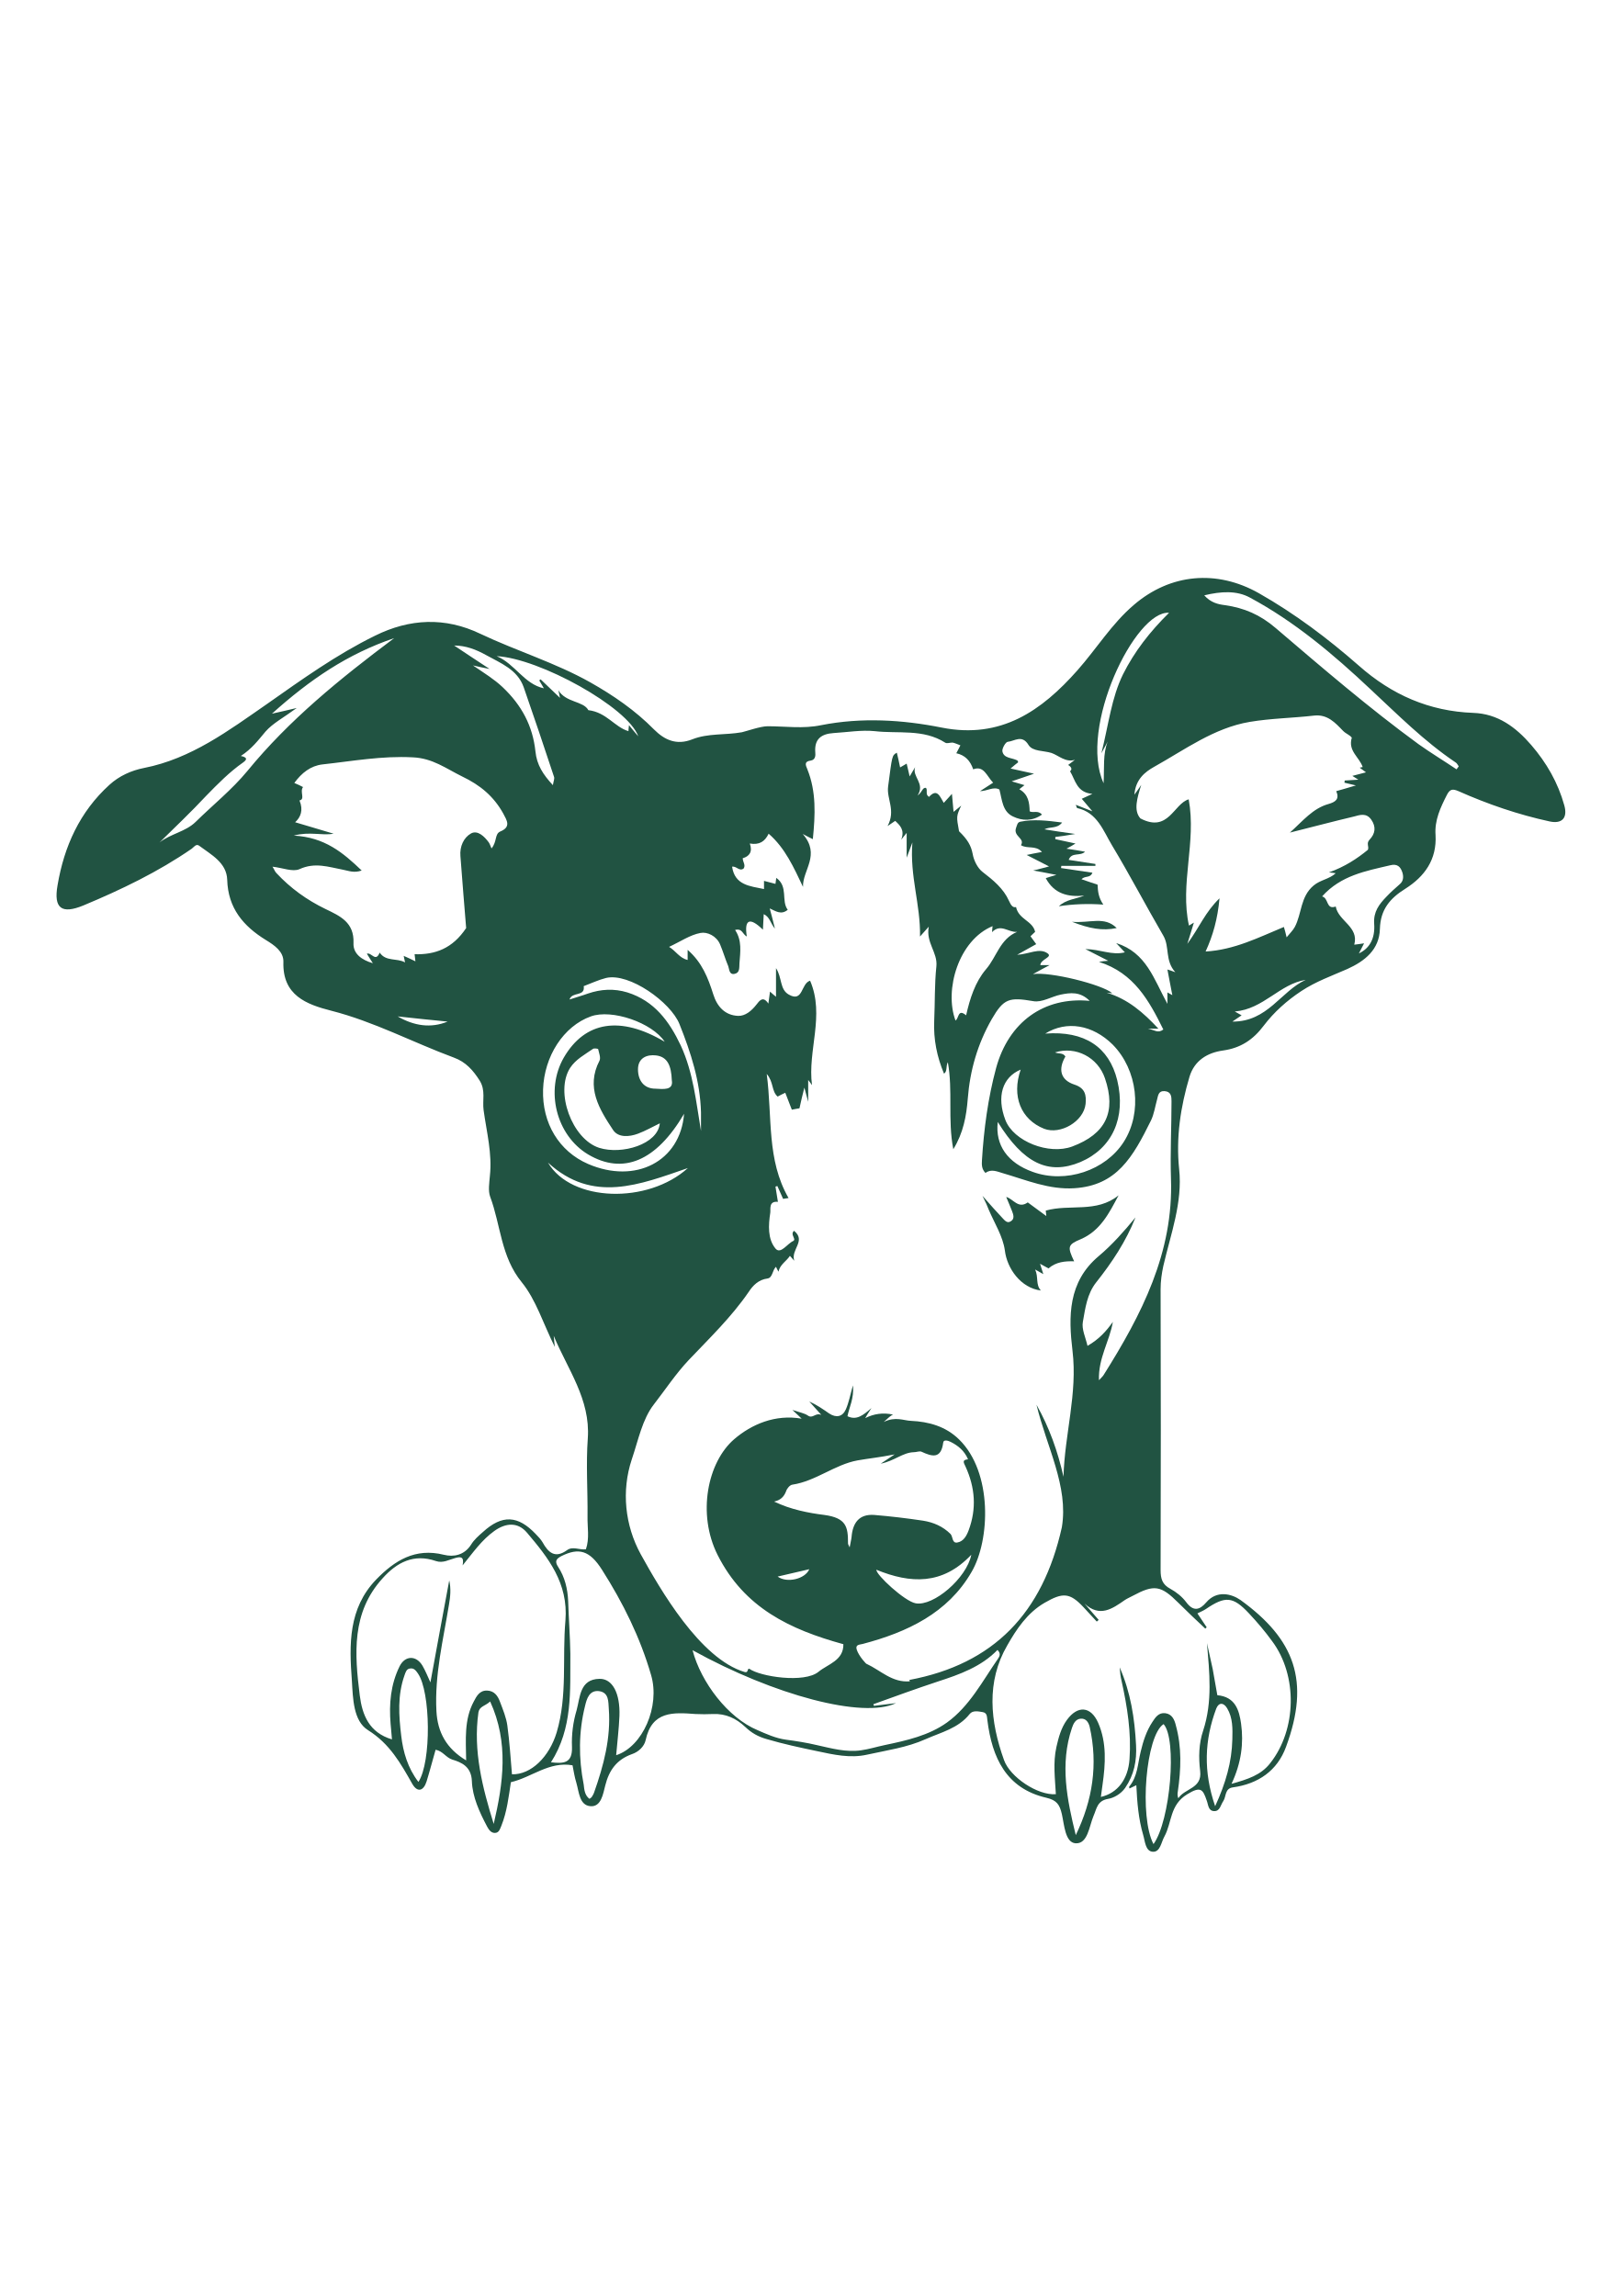
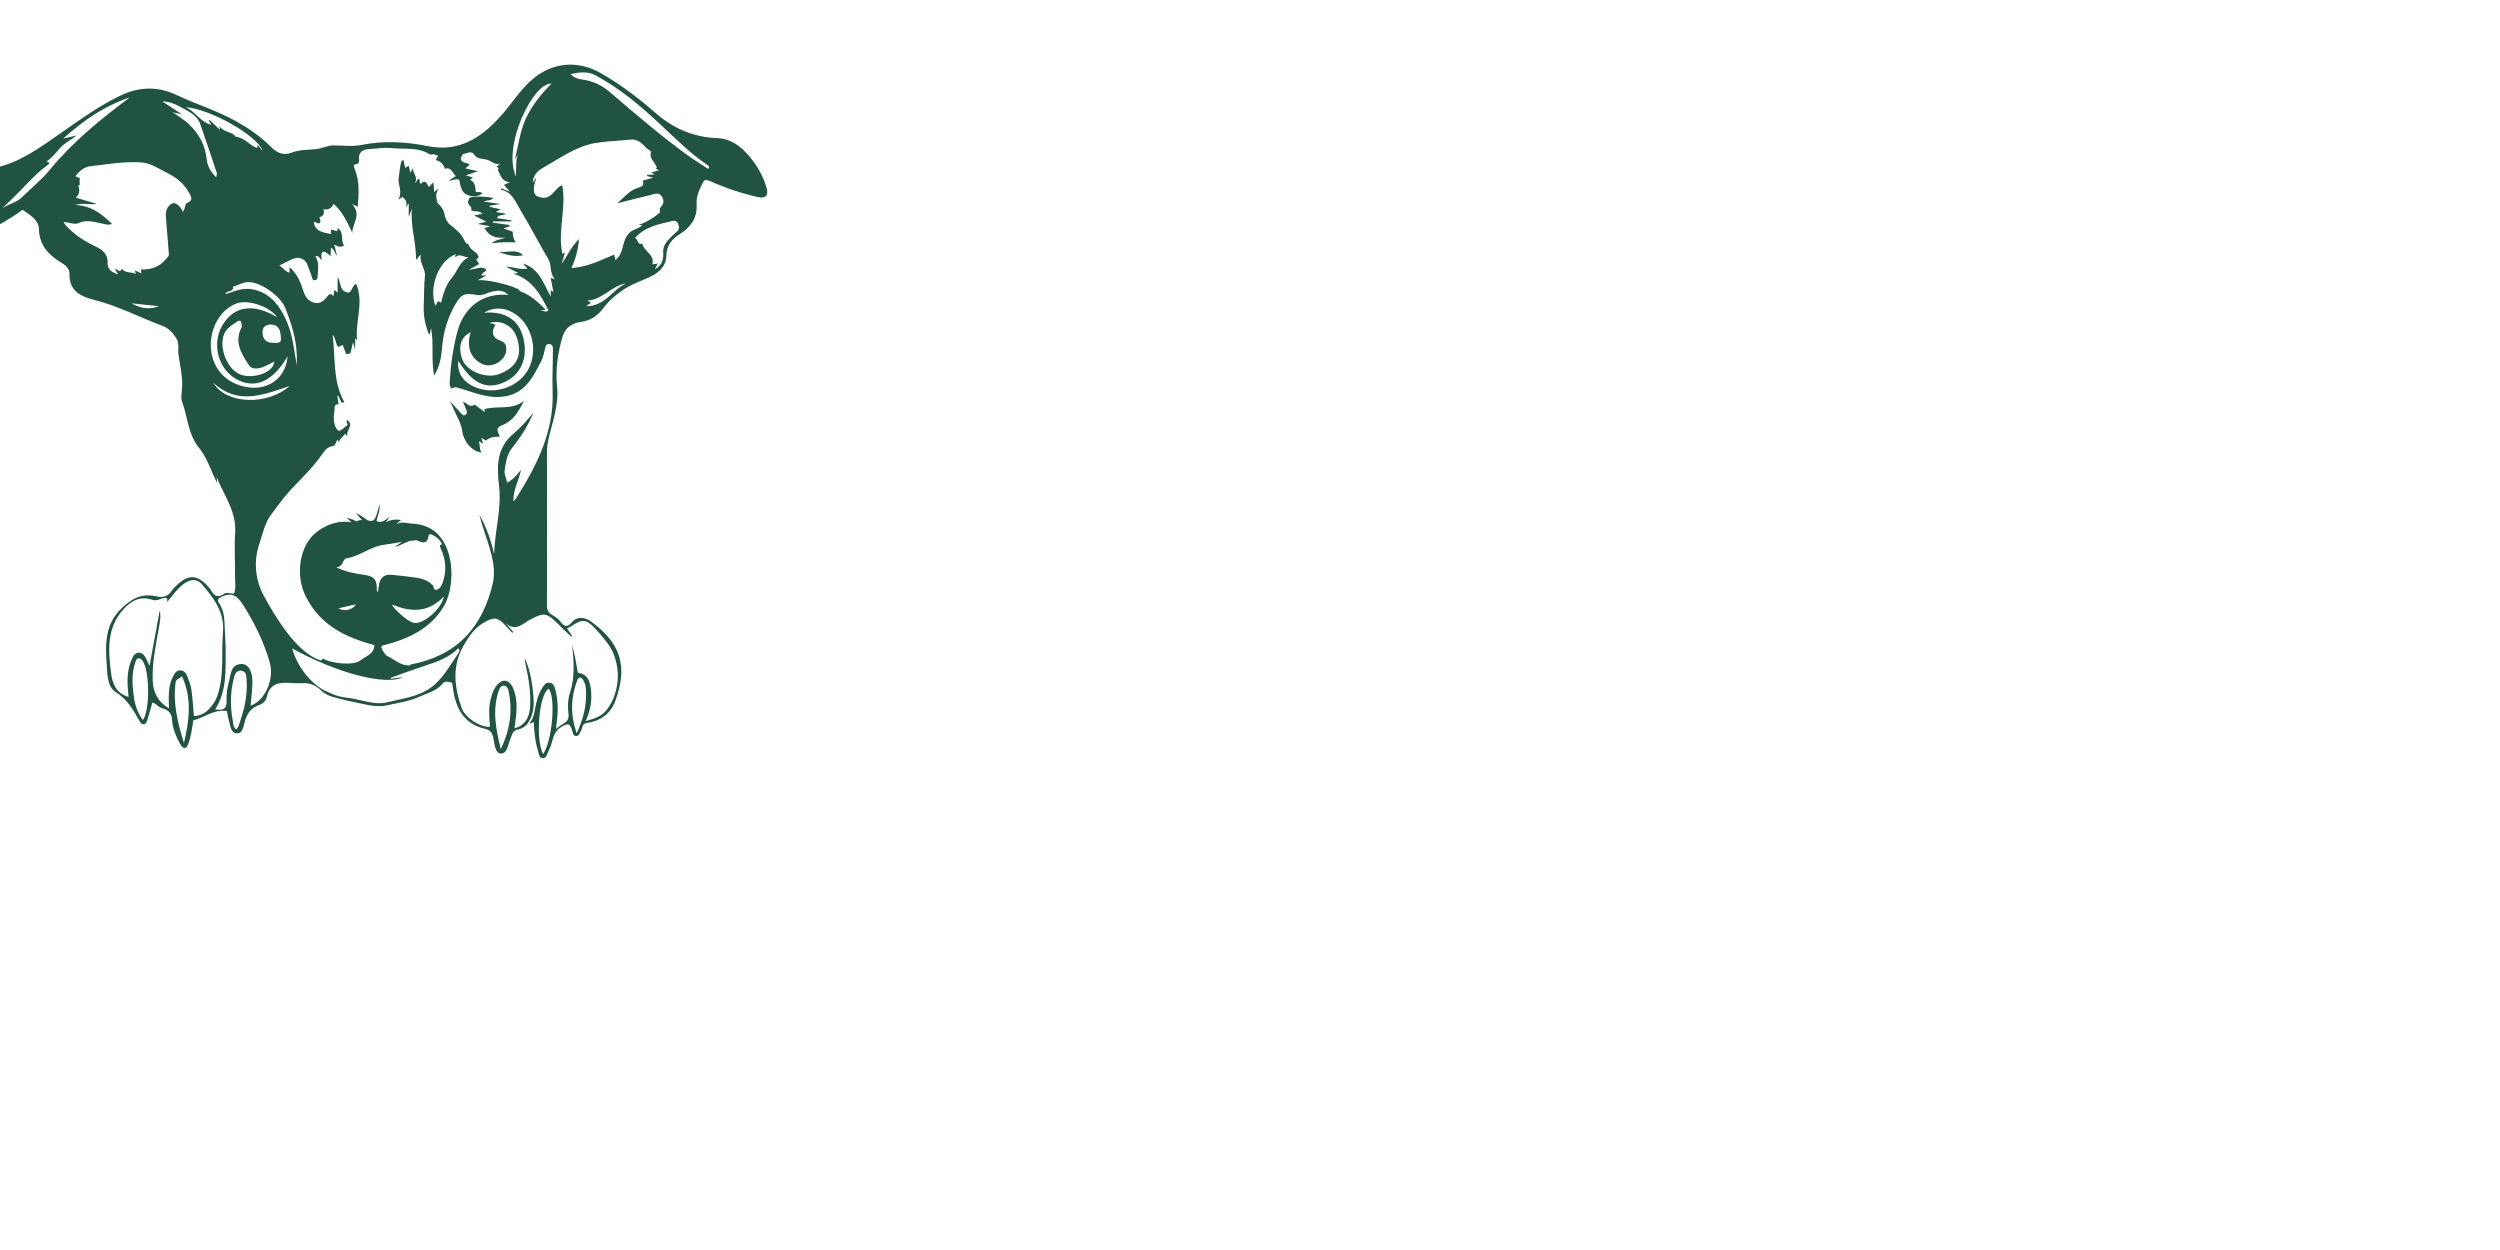
- <svg xmlns="http://www.w3.org/2000/svg" version="1.1" id="Layer_1" x="0px" y="0px" viewBox="0 0 595.3 841.9" style="enable-background:new 0 0 595.3 841.9; fill: #215342;" xml:space="preserve">
+ <svg xmlns="http://www.w3.org/2000/svg" version="1.1" id="Layer_1" x="0px" y="0px" viewBox="0 0 595.3 841.9" style="enable-background:new 0 0 595.3 841.9; fill: #215342;" xml:space="preserve" height="350" width="700" transform="translate(-250, -70)">
  <g>
    <path d="M281.4,266.3c6.6,0,13,1,19.7-0.4c14.7-2.9,29.7-2,44.2,0.9c21.7,4.3,36.6-6.2,49.7-21c7-7.9,12.6-17.1,20.7-24   c13.4-11.5,30.4-13,45.8-4.3c13.2,7.5,25.3,16.6,36.7,26.6c12.1,10.7,25.8,16.7,41.9,17.3c9,0.3,15.6,5.2,21.3,11.8   c5.6,6.5,9.8,13.8,12.1,22.1c1.3,4.6-0.8,6.9-5.4,5.9c-11.5-2.5-22.6-6.3-33.4-11.1c-2.1-0.9-3.1-0.8-4.2,1.3   c-2.4,4.7-4.6,9.4-4.2,14.8c0.5,9-4,15.2-11.1,19.7c-5.6,3.5-9.1,7.6-9.3,14.7c-0.2,7.6-5.5,11.8-11.9,14.7   c-5.7,2.5-11.6,4.6-16.9,8.1c-5.3,3.5-10,7.7-13.8,12.7c-3.9,5.2-8.5,8.2-14.9,9.1c-5.8,0.8-10.5,3.7-12.3,9.6   c-3.3,11.1-5,22.3-3.8,33.9c1.3,12.3-3.1,23.8-5.8,35.5c-0.6,2.8-1,5.6-1,8.5c0.1,34.3,0.1,68.6,0,103c0,3.2,0.6,5.3,3.6,6.9   c2.2,1.2,4.3,2.9,5.8,4.9c2.6,3.5,4.9,2.9,7.3,0.1c3.9-4.6,9.3-3.2,12.6-0.9c19.9,14.4,25.6,29.7,16.7,53.8   c-3.2,8.8-10.2,13.6-19.5,14.9c-3,0.4-2.4,3.3-3.5,5c-1,1.4-1.2,3.8-3.4,3.7c-2.2-0.1-2.1-2.4-2.7-3.9c-1.4-4.1-2.2-5.3-7.1-2.3   c-6.5,3.9-5.6,10.4-8.4,15.5c-1.2,2.1-1.5,5.8-4.3,5.6c-2.7-0.2-2.8-3.9-3.5-6.2c-1.7-5.8-2.2-11.8-2.5-18.2   c-1.1,0.5-1.8,0.9-2.5,1.2c-0.1-0.3-0.2-0.6-0.1-0.7c3.1-3.7,3.1-8.4,4.2-12.8c0.9-3.8,2.1-7.6,4.3-10.9c1.1-1.7,2.3-3.5,4.7-3.2   c2.5,0.3,3.4,2.4,3.9,4.5c2.2,8,1.9,16.1,0.7,24.3c-0.1,0.7-0.2,1.4,0.2,2.4c2.3-3.7,8.8-3.5,8-10c-0.6-5-0.5-10.1,1.1-14.8   c3.5-10.7,2.3-21.3,1.4-32.1c0.7,3.2,1.4,6.3,2.1,9.5c0.6,3.2,1.1,6.4,1.7,9.6c6.6,0.6,8,5.5,8.7,10.4c1,7.2,0.1,14.4-3.5,22.1   c6-1.7,10.8-3.2,14.2-7.6c9.7-12.3,10.1-32.1,0.7-44.7c-2.6-3.6-5.5-7-8.5-10.2c-5.9-6.3-8.7-6.4-15.8-1.6c-0.9,0.6-1.9,1-3.1,1.6   c1.2,1.8,2.3,3.4,3.4,5.1c-0.2,0.2-0.4,0.3-0.5,0.5c-3.3-3.1-6.6-6.2-9.8-9.4c-6.5-6.5-8.9-6.9-16.9-2.6c-0.9,0.5-1.9,0.9-2.8,1.5   c-4.6,3.2-9.2,6.5-14.8,1.3c1.7,2,3.5,4,5.2,6c-0.2,0.2-0.5,0.4-0.7,0.6c-1.6-1.7-3.2-3.5-4.8-5.2c-5.1-5.5-7.7-5.5-14.3-1.7   c-6.4,3.7-10.4,9.8-13.7,15.6c-7.8,13.4-6.3,27.9-1.2,42.1c2.2,6.2,12.3,13,19,12.5c-0.3-5.7-1.1-11.5,0.2-17.3   c0.8-3.5,1.7-7,3.9-10c3.9-5.3,8.7-5,11.4,1.1c3.2,7.3,2.7,15.1,1.6,22.8c-0.2,1.4-0.4,2.8-0.6,4.4c6.2-1.4,10-6.6,10.5-13.8   c0.7-9.7-0.8-19.2-2.9-28.7c-0.4-1.6-0.6-3.3-0.7-5c4,9.1,5.5,18.7,6,28.5c0.3,5.7-0.7,10.9-4,15.7c-1.6,2.3-4.3,3.7-6.2,4   c-4.1,0.7-4.2,3.6-5.4,6.3c-1.6,3.8-2.1,10.3-6.6,10c-3.8-0.3-4.1-6.7-5-10.7c-0.8-3.4-1.8-5.1-5.7-6   c-14.7-3.4-19.9-14.7-21.6-28.4c-0.2-1.2,0-2.7-1.7-3c-1.7-0.3-3.7-0.7-4.8,0.7c-4.2,5.3-10.5,6.7-16.1,9.2   c-6.9,3.1-14.3,4.1-21.5,5.7c-6.2,1.4-12.3,0-18.4-1.3c-6.2-1.3-12.3-2.6-18.4-4.4c-3.2-0.9-5.6-2.3-7.8-4.4   c-3.4-3.2-7.2-5-11.9-4.8c-2.1,0.1-4.2,0.1-6.4,0c-8.1-0.6-16-1.2-18.3,9.6c-0.5,2.3-2.6,4.3-5,5.1c-5.6,2-8.4,5.9-9.8,11.5   c-0.8,3.1-1.5,7.9-5.4,7.6c-4.1-0.3-4.2-5.2-5.2-8.6c-0.7-2.2-1-4.5-1.4-6.4c-8.6-1.5-14.9,4.4-22.6,6.2c-0.8,5.2-1.4,10.8-3.5,16   c-0.5,1.1-0.8,2.6-2.4,2.6c-1.4,0-2.2-1.2-2.8-2.3c-2.8-5.3-5.4-10.9-5.6-16.7c-0.2-5.4-3.9-6.9-7.2-7.9c-2.4-0.8-3.4-3.1-6.1-3.6   c-1.1,3.8-2.1,7.7-3.3,11.6c-1.1,3.5-3.3,4.2-5.2,1c-4.3-7.6-8.3-14.8-16.3-19.8c-5.4-3.4-5.5-11.6-5.9-18.2   c-1-13.2-1.3-26.4,8.9-37c6.8-7,14.3-11.7,24.8-9.1c3.6,0.9,7.5,0.2,10-3.7c1.1-1.8,2.7-3.2,4.3-4.6c7.1-6.5,12.9-6.2,19.5,0.8   c0.9,0.9,1.8,1.9,2.4,2.9c2.1,3.8,4.6,6.1,9,2.9c2.1-1.5,4.5,0,6.9-0.3c1.4-4,0.5-8.1,0.6-12.1c0.1-9.5-0.6-19.1,0.1-28.6   c1-14.3-7.4-25.3-12.5-37.6c0.1,1,0.2,1.9,0.4,4.1c-4.3-8.7-6.9-17.3-12.1-23.7c-7.7-9.4-7.7-21-11.6-31.4   c-0.8-2.2-0.3-5.1-0.1-7.6c0.9-8.2-1.2-16.1-2.3-24.1c-0.5-3.6,0.8-7.2-1.4-10.8c-2.4-3.8-5.1-6.9-9.5-8.5   c-15.1-5.6-29.3-13.2-45-17.2c-9-2.3-17.9-5.6-17.5-17.9c0.1-3.8-3.3-6.1-6.4-8c-8.3-5.1-13.9-11.7-14.2-22.1   c-0.2-6.3-5.9-9.2-10.3-12.5c-1.1-0.8-1.9,0.5-2.7,1.1C58,319.7,44.5,326.2,30.6,332c-8,3.3-11,1.1-9.5-7.4   c2.4-14.2,8.1-26.9,19-36.8c3.6-3.3,8.1-5.3,12.7-6.2c17.3-3.4,31-13.7,45-23.4c12.8-9,25.6-18.2,39.7-25.1   c12.7-6.3,25.7-6.9,38.6-0.7c13.3,6.3,27.5,10.6,40.3,17.8c8.5,4.8,16.5,10.3,23.4,17.3c3.8,3.8,8.2,5.9,14,3.6   c5.8-2.3,12.1-1.5,18.2-2.6C273.4,268.2,278.8,266.3,281.4,266.3z M324,521.4c4.4-2.1,7.2-0.5,10-0.4c6.5,0.3,12.7,2,17.6,6.8   c12.4,12.1,11.4,37,4.6,48.6c-8.7,15.1-23.6,22.1-39.9,26.4c-1.2,0.3-2.8,0.2-2.2,2.1c0.8,2.5,3.7,5.5,3.6,5.2   c5.2,2.4,9.4,7,15.9,6.4c-0.2-0.5-0.5-1-0.2-0.5c30.9-5.8,48.9-24.5,55.9-56c2.5-15-5.6-29.5-9.3-44.9c4.7,8.3,7.8,17.1,9.9,26.4   c0.4-15.5,5.2-30.5,3.3-46.2c-1.5-12.5-1.7-25.2,9.6-34.7c5-4.2,9.3-9.1,13.5-14.2c-3.5,8.8-8.6,16.5-14.4,23.8   c-3.4,4.3-4,9.5-4.9,14.5c-0.5,2.7,1,5.7,1.7,8.8c4.2-2.4,6.9-5.4,9.3-8.8c-1.2,7.1-5.4,13.3-5.1,21.4c0.9-1,1.4-1.4,1.7-1.9   c13.9-22.1,25.7-44.9,24.7-72.1c-0.3-9.4,0.2-18.8,0.2-28.3c0-1.7-0.1-3.5-2.5-3.7c-2.3-0.2-2.4,1.6-2.8,3.1   c-0.7,2.5-1.1,5.3-2.2,7.6c-6.7,13.6-12.6,23.9-28.1,24.9c-9.3,0.6-17.6-3-26.2-5.5c-2.1-0.6-4.3-1.7-6.4-0.1   c-1.4-1.4-1.4-3-1.3-4.6c0.7-11.4,2.2-22.8,5.2-33.9c4.6-16.8,17.5-26.2,34.3-24.6c-3.5-3.5-7.1-3-10.6-2.3   c-3.4,0.7-6.9,3-10.1,2.4c-8.8-1.5-10.8-1-15.2,6.6c-5.2,9.1-8,18.8-8.8,29.2c-0.5,6.3-1.6,12.5-5.3,18.5   c-2.1-10.9-0.1-21.4-2-31.9c-0.8,1.5-0.1,3.3-1.4,4.2c-2.6-6.2-3.9-12.6-3.6-19.4c0.3-6.7,0.1-13.4,0.8-20   c0.5-5.1-3.9-8.6-2.8-14.5c-1.2,1.4-1.7,1.9-3.2,3.6c0.2-11.9-3.8-22-2.8-34.5c-1,2.6-1.3,3.5-2.1,5.6v-9.1c-0.7,0.9-1.1,1.4-2,2.5   c1.4-3.6-0.5-5.3-2.2-6.9c-0.5,0.3-1,0.7-2.8,1.9c3.1-5.8-0.4-9.9,0.2-14.5c1.5-11.4,1.4-11.4,3.2-12.4c0.4,1.7,0.8,3.4,1.2,5.4   c0.9-0.5,1.5-0.9,2.4-1.4c0.4,1.6,0.7,3,1.1,4.7c0.8-1.4,1.4-2.4,2-3.4c-1.2,3.6,3.8,5.9,0.9,10.4c1.9-1.4,1.7-3,3.1-2.8   c0.7,1-0.4,2.4,1.1,3.3c3-3.3,4-0.1,5.4,2.2c1.1-1.2,2-2.2,3-3.3c0.2,2.3,0.4,4.2,0.6,6.6c1.1-0.9,1.7-1.4,2.8-2.3   c-1.8,3.9-1.8,3.9-0.8,9.4c3.1,3,4.4,5.2,5,8.3c0.4,2.4,1.8,5.2,3.6,6.6c3.9,3,7.7,6.1,9.7,10.6c0.8,1.8,1.5,2.6,2.6,2.3   c1,4.6,6.1,5,7,9.1c-0.1,0.1-0.9,0.8-1.7,1.6c0.7,1,1.3,1.8,2.1,2.9c-2.3,1.3-4.3,2.4-7,3.9c4.3-0.2,8.2-2.7,11.2-0.5   c1.9,1.4-2.6,2.1-2.7,4.3h3.4c-2.1,1.1-3.6,1.9-6.1,3.3c6.2-1,25.4,3.8,29.1,7c-0.8-0.1-1.5-0.1-2.1-0.2c7.8,2.3,13.5,7.3,19,13.2   c-1,0-1.8,0-3.8,0c2.5,0.5,3.6,1.8,5.6,0.3c-5.2-10.5-10.7-20.7-23.6-24.8c1.2-0.2,1.9-0.3,3.4-0.4c-2.9-1.5-5.1-2.6-8.4-4.3   c5.6,0.1,9.7,2.4,14.5,1.2c-1.2-1.3-2-2.1-3.2-3.4c11.1,3.5,13.8,13.2,18.8,22.3v-4.2c0.5,0.3,0.9,0.5,1.8,1   c-0.7-3.4-1.2-6.4-1.8-9.4c0.7,0.2,1.3,0.4,2.9,1c-3.9-4.3-2-9.3-4.4-13.4c-6.4-11-12.3-22.3-18.8-33.1   c-3.2-5.3-5.4-12.1-12.8-13.7c-0.1,0-0.2-0.5-0.5-1.2c2,0.8,3.5,1.4,6.1,2.4c-1.7-2-2.7-3.2-3.9-4.6c1.1-0.5,1.9-0.9,3.9-1.8   c-5.8-0.5-6.2-5-8.2-8.3c0.9-0.7,0.5-1.6-0.7-2.3c0.9-0.7,1.7-1.3,2.5-1.9c-3.4,1.1-6-1.6-8.6-2.5c-2.8-0.9-6.9-0.5-8.4-2.9   c-2.4-4-5.2-1.4-7.6-1.2c-0.8,0-2.2,2.5-2,3.5c0.5,2.6,3.4,2.3,5.4,3.3c0.2,0.1,0.2,0.3,0.4,0.7c-0.8,0.6-1.5,1.2-2.8,2.3   c3,0.7,5.5,1.2,8.6,1.9c-2.7,0.9-4.8,1.7-8.2,2.8c2.4,0.7,3.6,1.1,4.7,1.4c-0.6,0.5-1.2,0.9-1.9,1.5c3.4,1.9,3.7,5,3.8,8.1   c1.3,0.7,3.1-0.5,4.5,1.2c-3.5,2.5-7.3,2.3-10.6,0.7c-3.9-1.8-4-6.1-5-9.9c-2.2-1.2-4.5,0.6-7.1,0.6c1.7-1.1,3.2-2.1,4.8-3.1   c-2.4-2.5-3.4-6.4-7.3-4.9c-1.1-3.2-3-5.2-6.2-5.9c0.6-1.2,1.1-2,1.5-2.9c-1.1-0.4-1.9-0.8-2.8-1c-0.9-0.1-2.1,0.5-2.8,0   c-8-5.1-17.2-3.2-25.8-4.2c-4.9-0.5-10.1,0.4-15.1,0.7c-4.4,0.3-7.1,2.1-6.7,7.1c0.1,1.1,0.1,2.7-1.7,3c-2.4,0.3-1.9,1.6-1.2,3.2   c3.3,8.2,2.9,16.7,2,25.6c-1-0.5-1.5-0.7-3.7-1.9c6.7,7.7-0.1,13.2,0.1,19.4c-3.4-7.1-6.5-14.2-12.6-19.5c-1.4,2.9-3.4,4.2-6.9,3.6   c1.1,3.1-0.2,4.7-2.6,5.4c0,1.4,1.2,2.5,0.3,3.8c-1.6,1.1-2.6-1-4.2-0.7c1,6.8,6.5,7.1,11.7,8.2V323c1.5,0.4,2.8,0.7,4.2,1.1   c0.1-0.8,0.2-1.4,0.3-2.2c4.5,3.2,1.7,8.4,4.2,11.7c-2.4,2-4.4,0.5-6.6-0.5c0.7,2.5,1.2,4.6,1.9,7.4c-1.7-2-1.8-4.2-4.1-5.3   c-0.1,1.8-0.2,3.4-0.3,5.7c-4.9-4.8-6.9-3.7-5.9,2.5c-1.6-0.8-1.6-3.1-4.3-2.4c2.6,3.9,1.9,8,1.6,12.2c-0.1,1.6,0.2,3.5-1.8,3.9   c-2,0.4-1.9-1.7-2.3-2.8c-1.1-2.6-1.9-5.4-3-8c-1.3-3.1-4.7-4.7-7.2-4.2c-3.8,0.7-7.4,3.2-11.5,5.1c2.5,1.5,3.8,4.1,6.8,4.8v-3.7   c5.3,4.6,7.5,10.3,9.4,16.3c1.4,4.5,4.3,7.7,9.1,7.9c2.6,0.1,4.9-1.8,6.7-4.1c1.1-1.4,2.4-3.4,4.4-0.4c0.2-1.6,0.4-2.9,0.6-4.4   c0.8,0.7,1.3,1.2,2.2,1.9v-10.5c2.3,3.5,1.3,7.8,4.7,9.7c5.3,3,4.4-4.1,7.8-5.1c5.5,12.8-1,25.6,0.7,38.3c-0.3-0.4-0.6-0.9-1.4-1.9   v8c-0.8-2.8-1-3.8-1.4-5.2c-0.7,2.8-1.3,5.2-1.8,7.6c-0.8,0.1-1.7,0.3-2.8,0.5c-0.8-2.1-1.6-4.1-2.4-6.2c-1.1,0.5-1.9,0.9-2.8,1.4   c-2.3-2-1.4-5.3-4-8.3c2.1,16-0.1,31.4,8,45.5c-0.7,0.1-1.3,0.2-2,0.3c-0.7-1.6-1.4-3.1-2.1-4.7c-0.4,0.1-0.3,0.1-0.7,0.2   c0.3,1.9,0.6,3.9,0.9,5.6c-3.5-0.4-2.6,2.8-2.8,4c-0.7,4.5-1,9.6,1.9,13.1c1.9,2.3,4.3-1.8,6.6-2.8c0.2-0.1,0.2-0.3,0.3-0.5   c-0.1-1-1.3-2.1-0.1-3.2c4.6,3.7-1.3,6.9,0.1,11c-0.8-0.9-1.2-1.4-1.6-1.8c-1.3,2-3.6,3.1-4.2,5.8c-0.5-0.9-0.7-1.3-0.9-1.8   c-1.4,1.3-1.2,4-3.1,4.3c-3.3,0.4-5.4,2.6-6.9,4.9c-6.3,9.2-14.4,17-22,25c-4.8,5.1-8.6,10.9-12.8,16.3c-4.2,5.4-5.7,13.1-8,19.9   c0,0.1-0.1,0.2-0.1,0.3c-3.8,11.5-2.5,24.1,3.3,34.7c7.1,12.8,21.7,38.3,38.1,43.2c1.5,0.4,0.8-1.3,1.7-1.2   c4,2.9,20.2,5.4,25.4,1.1c3.4-2.8,9.2-4.1,9.1-10.1c-19.6-5.4-36.3-13.3-46.1-32.7c-7.6-15.1-3.7-34.1,6.1-42.5   c6.3-5.4,15-9.2,24.7-7.5c-0.9-0.9-1.7-1.6-3.4-3.2c2.7,0.9,4.4,1.2,5.6,2c1.9,1.4,2.7-1.1,5-0.2c-1.9-2.1-3.1-3.5-4.4-4.9   c2.7,1.2,5,2.8,7.3,4.4c2.6,1.7,4.9,1.2,6.1-1.5c1.1-2.5,1.6-5.3,2.6-8.8c0.5,4.7-1.4,8.1-2,11.3c3.3,1.6,5.7-0.3,8.8-3   c-1.3,2-1.8,2.8-2.3,3.7c3.2-1.6,6.5-2.1,10.2-1.3C326.5,519.1,325.9,519.7,324,521.4z M471.7,343.7c1.2-1.5,2.3-2.5,3-3.8   c2.6-4.9,2-11.1,6.9-15.2c2.5-2.1,5.7-2.3,8.1-4.5c-0.7-0.1-1.2-0.2-2.5-0.3c5.9-2.1,10.4-5.1,14.3-8.3c0.5-1.2-0.7-2.3,0.6-3.7   c2.1-2.2,2.5-4.7,0.6-7.4c-1.8-2.5-4.1-1.7-6.3-1.1c-7.6,1.8-15.1,3.8-23.5,5.9c4.8-4.3,8.4-8.9,14.2-10.5c2.4-0.7,4.1-1.7,2.8-4.7   c2.4-0.7,4.6-1.3,7.2-2.1c-1.6-0.4-2.9-0.7-4.2-1c0-0.3,0.1-0.5,0.1-0.8c1.6-0.1,3.2-0.2,5-0.3c-0.7-0.5-1.2-0.7-2.2-1.4   c2-0.5,3.4-0.9,5-1.3c-0.8-0.6-1.4-1-2.3-1.7c0.8-0.2,1.3-0.3,1.1-0.2c-1.2-3.7-5.5-5.9-4-10.8c-0.7-1-2.1-1.4-3.2-2.5   c-2.8-2.9-5.7-6.2-10.7-5.6c-7.8,0.9-15.8,1-23.5,2.3c-13.1,2.2-23.8,10.2-35.1,16.5c-3.2,1.8-6.8,4.5-7.2,10.2   c1.3-1.8,1.9-2.7,2.5-3.6c-1.5,4.8-2.9,9.4-0.3,12.3c10.3,5.4,12.2-5.4,17.7-7c2.9,15.7-3.3,31,0.1,46.3c0.2-0.1,0.8-0.5,1.8-1.1   c-0.7,2.4-1.3,4.2-2.4,7.8c4.5-6.2,6.6-11.7,11.8-16.7c-0.7,7.6-2.4,13.6-5.1,19.5c10.6-0.6,19.5-5.2,28.7-9   C471.1,341.1,471.3,342.1,471.7,343.7z M143.7,637.8c-0.2-2-0.3-3.9-0.5-5.7c-0.6-7.3,0-14.4,3.3-21.1c2-4,6.1-4.1,8.4-0.2   c1.1,1.9,1.9,3.9,2.9,6.1c2.3-12.7,4.6-25,6.9-37.4c0.7,3.1,0.4,6-0.1,8.9c-2.1,12.9-5.3,25.7-4.6,39c0.4,7.8,3.7,13.8,10.9,18.1   c-0.1-7.6-0.8-14.9,2.8-21.6c1-1.9,2.1-4.1,4.9-4c2.6,0.1,3.9,1.9,4.7,4.1c1.1,2.9,2.3,5.8,2.7,8.7c0.8,5.9,1.2,11.9,1.7,17.9   c7,0.2,13.7-6.4,16.4-15.4c4-13.5,2-27.3,3.2-41c1.1-13.7-6.3-23-14.1-32.2c-3.3-3.9-7.7-3.7-12-0.6c-4.6,3.3-7.7,7.8-11.6,12.6   c0.7-3.4-0.9-3.2-2.7-2.7c-2.3,0.6-4.5,2-7.1,1.1c-8.1-2.8-14.3,0.5-19.5,6.3c-11.5,12.6-10.3,27.8-8.4,43   C132.8,628.8,135.3,635.3,143.7,637.8z M170.9,340.3c-0.6-7.5-1.4-16.9-2.1-26.4c-0.3-3.5,1.2-6.8,3.9-8.3c2.4-1.3,4.9,1.1,6.5,3.3   c0.4,0.6,0.6,1.3,1,2.2c2.1-2.5,1.1-5.3,3.2-6.2c4.1-1.7,2.4-4.1,1.1-6.6c-3.5-6.3-8.4-10.4-15.1-13.6c-5.9-2.9-10.8-6.7-18.1-7   c-11.3-0.6-22.1,1.4-33.1,2.6c-4.3,0.5-7.6,3.1-10.3,6.8c1.4,0.6,2.3,1,3.2,1.5c-1.3,1.7,0.9,4.5-1.3,4.9c1.5,3.6,0.4,6.2-1.6,8   c4.5,1.3,9.3,2.8,14.1,4.2c-4.4,0.8-8.6-0.9-14.6,0.7c11.4,0.6,18.1,6.3,24.9,12.8c-2.8,1-4.8,0.1-6.9-0.3   c-5.3-1-10.2-2.8-15.9-0.2c-2.5,1.1-6.2-0.5-9.9-0.9c0.7,1.1,0.9,1.8,1.4,2.3c5.2,5.6,11.2,9.9,18,13.2c5.4,2.6,10.6,4.9,10.3,12.5   c-0.2,3.9,3,6.2,7.1,7.4c-0.8-1.3-1.5-2.3-2.2-3.5c1.7-0.6,3.2,3.3,4.7-0.4c2.3,3.4,6.3,1.9,9.3,3.6c-0.2-0.9-0.3-1.5-0.5-2.4   c1.6,0.7,2.9,1.3,4.3,2c-0.1-1.1-0.2-1.8-0.3-2.6C159.6,350.1,165.9,347.8,170.9,340.3z M253.9,605.1c3.1,11.8,13,24.8,23.8,29.3   c3.2,1.4,6.7,3,10.4,3.5c3.8,0.5,7.6,1.1,11.4,2c5.4,1.2,10.7,2.7,16.2,1.9c2.9-0.4,5.7-1.3,8.6-1.9c8.1-1.7,16.2-3.5,22.9-8.3   c8.3-6,13-15.2,18.7-23.4c0.5-0.8,1.2-1.8-0.2-3.2c-6,6.2-13.9,9-21.9,11.6c-7.9,2.6-15.8,5.5-23.6,8.3c0.1,0.2,0.1,0.4,0.2,0.6   c2.6-0.3,5.1-0.6,8.1-1C316.5,630.3,283.9,621.7,253.9,605.1z M311.5,567.4c0.3-1.8,0.6-2.8,0.7-3.8c0.4-5.1,2.7-8.5,8.3-8.1   c6,0.5,11.9,1.2,17.9,2.1c3.8,0.6,7.3,2.1,10.1,4.9c0.9,1,0.5,3.5,2.5,3.1c2.2-0.4,3.3-2.3,4.1-4.4c3-8,2.4-15.7-1.1-23.4   c-0.5-1.2-1.6-2.5,0.9-2.7c-1.3-3.1-3.6-5-6.4-6.4c-1-0.5-2.6-0.9-2.7,0.3c-0.8,6.1-4.1,5.1-8,3.3c-0.7-0.3-1.8,0.2-2.8,0.2   c-4,0.1-7.1,3.2-12.1,4.2c2-1.3,3-2,5.1-3.4c-5.5,1.1-9.7,1.5-13.6,2.2c-8.3,1.5-15.3,7.6-23.9,8.9c-0.9,0.1-2,1.4-2.3,2.4   c-0.8,2.1-2.1,3.3-4.4,3.8c6,2.9,12.7,4.2,18.4,4.9c8.1,1.1,8.7,4.4,8.7,10.3C310.9,566.2,311,566.4,311.5,567.4z M202,646.2   c4.5,0.5,7.9,0.5,7.7-5.6c-0.2-4.5,0.4-9.2,1.7-13.5c1.3-4.7,1.1-11.4,8.4-11.5c4.8-0.1,7.6,5.4,7.3,13.6   c-0.2,4.8-0.8,9.6-1.2,14.4c9.7-3.1,16.2-17.9,12.8-29.4c-4-13.8-10.3-26.5-18-38.6c-4.5-7.1-8.5-8.2-14.9-5   c-1.9,1-2.5,1.9-1.2,3.9c2.5,3.8,3.5,8.1,3.7,12.6c0.2,6.4,0.7,12.9,0.8,19.3C209,620,210,633.7,202,646.2z M374.2,392.2   c-6.7,2.8-8.9,9.9-5.6,18.5c3,7.8,15.9,12.9,24.5,9.7c12.3-4.6,16.2-12.7,12-25c-2.6-7.7-10.7-11.9-18.3-9.5c1.2,0.6,2.9,0,3.8,1.5   c-2.7,4.6-1.9,8.6,3.3,10.3c4,1.3,4.4,3.9,4.1,7.1c-0.7,6.4-9.2,11.4-15.2,9.1C374.3,410.5,370.8,402,374.2,392.2z M534,282.1   c0.3-0.4,0.5-0.7,0.8-1.1c-0.4-0.5-0.6-1.1-1.1-1.4c-11.6-7.8-21.3-17.6-31.4-27c-13.5-12.7-27.7-24.7-44.1-33.5   c-4.8-2.6-10.5-2.3-16.7-0.8c2.4,2.7,5.1,3.3,7.6,3.6c7,1,12.9,3.5,18.6,8.4c17.1,14.6,34.2,29.3,52.4,42.6   C524.6,276.1,529.4,279,534,282.1z M58.5,308.9c4.1-3.2,9.5-3.9,13.2-7.5c6.3-6.2,13.4-11.9,19-18.7c15.3-18.7,33.9-33.8,53.8-48.7   c-17.1,5.8-30.9,15.2-44.8,27.7c3.5-0.8,5.4-1.2,9.1-2.1c-4.9,3.6-8.8,5.6-11.5,8.7c-2.6,3.1-5,6.3-9,8.9c2.9,0.6,1.9,1.6,0.8,2.4   c-5,3.5-9.3,7.9-13.5,12.2C70.1,297.7,64.3,303.2,58.5,308.9z M241.9,411.9c-2.7,1.3-5.3,2.8-8,3.8c-3.2,1.2-7.2,1.5-9.1-1.3   c-5.1-7.7-10.1-15.7-5-25.5c0.5-1.1-0.2-2.8-0.5-4.2c-0.1-0.2-1.5-0.4-1.9-0.1c-3,2.1-6.3,3.8-8.4,7c-5.6,8.8,0.7,26.1,10.7,29.3   C228,423.5,241.2,419.6,241.9,411.9z M383.2,379c14.4-1.1,23.4,4.9,26.4,17.1c3.3,13.7-1.8,25-13.5,30   c-11.7,4.9-20.9,0.5-30.3-14.7c-1,8.5,3.6,15,12.8,18.3c12.1,4.4,26.7-0.5,33.4-11c6.9-10.8,5.1-26.4-4.1-35.7   C400.6,375.8,391.1,374.1,383.2,379z M250.8,408.4c-10.2,17.4-22.4,22.5-35.2,14.9c-11.7-7-15.8-23.5-8.9-35.5   c7.8-13.4,20.8-15.4,37-5.8c-4.6-7-19.4-12.1-27.1-9.3c-10,3.6-17.1,14.6-17.5,26.8c-0.4,12.4,5.9,22.7,16.5,27.3   C233,434.3,249.4,425.9,250.8,408.4z M498.2,349.6c3.8-1.8,6-5.3,5.6-10.9c-0.3-4.4,1.8-7.1,4.5-9.9c1.5-1.6,3.2-3.1,4.9-4.6   c1.3-1.1,1.4-2.6,1-4.1c-0.7-2.3-1.9-3.5-4.6-2.8c-8.9,2.1-18,3.7-24.9,11.4c2.5,0.6,1.4,5,5,3.7c1,5.4,8.6,7.4,6.8,14   c1.1-0.1,2.1-0.3,3.6-0.5C499.3,347.4,498.8,348.4,498.2,349.6z M394.4,672.9c6.2-12.8,8.2-25.9,5.1-39.7c-0.4-1.6-1.3-3.1-3.2-3   c-2,0.1-2.8,1.9-3.3,3.4C388.5,646.9,391.2,659.9,394.4,672.9z M153.4,653.4c4.8-7.3,4.5-33.1-0.2-39.8c-0.7-1-1.4-2-2.8-1.8   c-1.4,0.1-1.7,1.4-2.1,2.5c-2.6,7.3-2.1,14.8-1.2,22.2C147.8,642.5,149.5,648.3,153.4,653.4z M354.2,372.3   c1.4-6.2,3.3-12.2,7.3-16.9c3.9-4.5,5.1-11.1,11.4-13.7c-3.2,0.3-6-3.2-9.2,0.1c0.1-1,0.1-1.6,0.2-2.2   c-12.4,5.1-17.8,23.3-13.6,34.6C351.6,373.5,351.1,369.7,354.2,372.3z M216.1,659.6c0.3-0.2,0.6-0.4,0.8-0.6   c0.3-0.5,0.7-1.1,0.9-1.7c3.5-9.9,6.2-20,5.4-30.7c-0.2-2.6,0.1-6-3.6-6.5c-3.6-0.4-4.5,2.9-5.1,5.4c-2.4,9.6-2.4,19.2-0.5,28.9   C214.2,656.3,214.4,658.3,216.1,659.6z M181,668.8c3.5-14.9,5.6-29.8-1.3-44.9c-1.8,1.7-3.9,1.7-4.3,4   C173.4,642.1,176.9,655.5,181,668.8z M422.9,676.2c6.2-8.6,8.7-38.4,3.7-44C420.1,636.3,417.6,666.2,422.9,676.2z M234,270   c-3.7-10.6-36.2-28.6-51.9-29.4c6.7,2.8,10,10.2,17.3,11.8c-0.5-0.9-1.1-1.9-1.7-2.9c0.2-0.1,0.3-0.3,0.5-0.4   c2.2,2.1,4.5,4.3,7.1,6.8c-0.3-1.4-0.4-2.1-0.6-2.8c2.8,4.6,9.2,3.9,11,7.3c6.7,0.8,9.6,6.2,14.7,7.7c0-0.6,0.1-1.3,0.2-2.2   C231.6,267.2,232.4,268.1,234,270z M173.4,244c4.4,3,7.7,5,10.8,7.9c7.1,6.7,11.1,14.3,12.1,23.6c0.5,5,2.8,8.5,6.4,12.4   c0.2-1.4,0.7-2.4,0.4-3.1c-3.6-10.9-7.3-21.9-11.1-32.8c-2.3-6.5-8.4-8.8-13.8-11.8c-3.6-2-7.4-3.5-11.7-3.5   c3.9,2.6,7.8,5.2,13,8.6C176.8,244.8,175.7,244.5,173.4,244z M257,414.7c0-2.3,0-4.5,0-6.8c-0.3-11.4-3.7-21.9-7.9-32.4   c-3.2-8-18.4-18.9-26.9-16.9c-2.8,0.7-5.5,2-8.2,3c0.6,4-4.3,1.9-5.2,4.9c2.4-0.8,4.6-1.4,6.8-2.2c4.7-1.6,9.5-1.9,14.4-0.4   c9.9,3.1,15.4,10.6,19.6,19.5C254.2,393.4,255.2,404.1,257,414.7z M445.5,662.3c3.9-8.5,6.1-16.2,6.3-24.5   c0.1-3.9,0.2-7.9-1.9-11.4c-1.3-2.2-3.1-2.2-4,0.1C441.6,638,441.1,649.5,445.5,662.3z M321.3,575.6c-0.2,1.8,10.4,11.6,14.4,12.3   c6.5,1.2,18.7-9.2,20.4-17.8C345.5,581.3,333.8,580.7,321.3,575.6z M428.6,224.7c-12.4-1-33.3,42.2-24,62.5   c0.3-5.8-0.3-10.7,1.5-15.3c-0.5,0.9-0.9,1.8-2.3,4.3c2.7-10.9,3.7-20.3,7.9-28.9C415.9,238.9,421.6,231.6,428.6,224.7z    M200.9,426.3c8.5,14.5,36.6,15.3,51.3,2C234.5,434.4,217.3,441.4,200.9,426.3z M246.3,396.1c-0.2-5.2-1.5-8.6-5.8-9.1   c-3.3-0.4-6.6,0.9-6.6,5.1c0,4,2.1,7.1,6.4,7.1C242.9,399.3,247,400,246.3,396.1z M478.7,359.3c-9.6,1.5-15.4,10.7-26,11.6   c1.3,0.7,1.8,1,2.5,1.4c-0.9,0.6-1.6,1.1-3.4,2.3C464.8,374.7,469.6,363.4,478.7,359.3z M145.8,372.7c6,3.5,12.2,4.4,18.3,1.9   C158.1,374,151.9,373.4,145.8,372.7z M285.1,578.1c3.4,2.5,10.1,0.9,11.6-2.7C292.8,576.3,289.1,577.2,285.1,578.1z" />
    <path d="M360.2,438.5c3.1,3.5,5.1,5.8,7.2,8c0.8,0.8,1.8,2.3,3.2,1.3c1.5-0.9,0.9-2.5,0.4-3.8c-0.6-1.6-1.3-3.1-2.1-5.1   c2.6,0.7,4.4,4.5,7.9,2c1.7,1.3,4,2.9,6.8,5c-0.1-1.3-0.2-2-0.2-2c8.8-2.5,18.6,1,26.7-5.6c-3.5,6.6-6.7,13-13.9,16.1   c-4.8,2-4.9,2.8-2.4,8.1c-3.4-0.1-6.6,0.2-9.4,2.6c-0.6-0.3-1.6-0.9-3.1-1.7c0.5,1.6,0.8,2.5,1.2,3.8c-1-0.6-1.7-1-3-1.7   c1.3,2.8,0.1,5.5,2.1,7.7c-7.3-0.9-12.4-8-13.2-14.7c-0.7-5.1-3.8-10-5.9-14.9C362,442.3,361.5,441.1,360.2,438.5z" />
    <path d="M394.2,305.8c-3.5,0.6-5.4,0.9-7.3,1.1c0,0.3,0,0.6,0,0.8c2.3,0.5,4.6,1,7.4,1.6c-1.1,0.7-1.8,1.1-3.3,1.9   c2.8,0.4,4.6,0.7,6.8,1.1c-1.8,1.8-4.9,0-6,3c3.3,0.5,6.6,1,9.8,1.5c0,0.2,0,0.4,0,0.7c-4.2,0-8.3,0-12.5,0c0,0.3-0.1,0.5-0.1,0.8   c3.8,0.6,7.6,1.1,11.5,1.7c-0.8,2.1-2.7,1-4,2.4c2.1,0.7,4,1.4,5.9,2c0.1,2.4,0.3,4.7,2.1,7.3c-5.7-0.4-11-0.2-16.3,0.6   c2.6-2.5,6.1-2.6,9.3-3.9c-5.9,0.6-11-0.6-14.1-6.4c0.8-0.3,1.9-0.6,3.9-1.2c-3-0.6-5.1-1-8.5-1.6c2.7-0.7,4.1-1,5.8-1.5   c-2.9-1.5-5.5-2.8-8.2-4.2c1.7-0.4,3.5-0.7,5.6-1.1c-2.3-2.6-5.4-1-7.7-2.5c1.6-2.5-2.9-3.2-1.8-6.3c0.4-1.1,0.5-2.1,1.6-2.3   c4.9-1,9.8-0.4,15.3,0.3c-1.9,2.4-4.4,1.4-6.5,2.5C386.3,304.7,389.4,305.1,394.2,305.8z" />
    <path d="M393,338c6.6,0.6,11.9-2.2,16.4,2.3C404.2,341.4,399.4,340.5,393,338z" />
  </g>
</svg>
